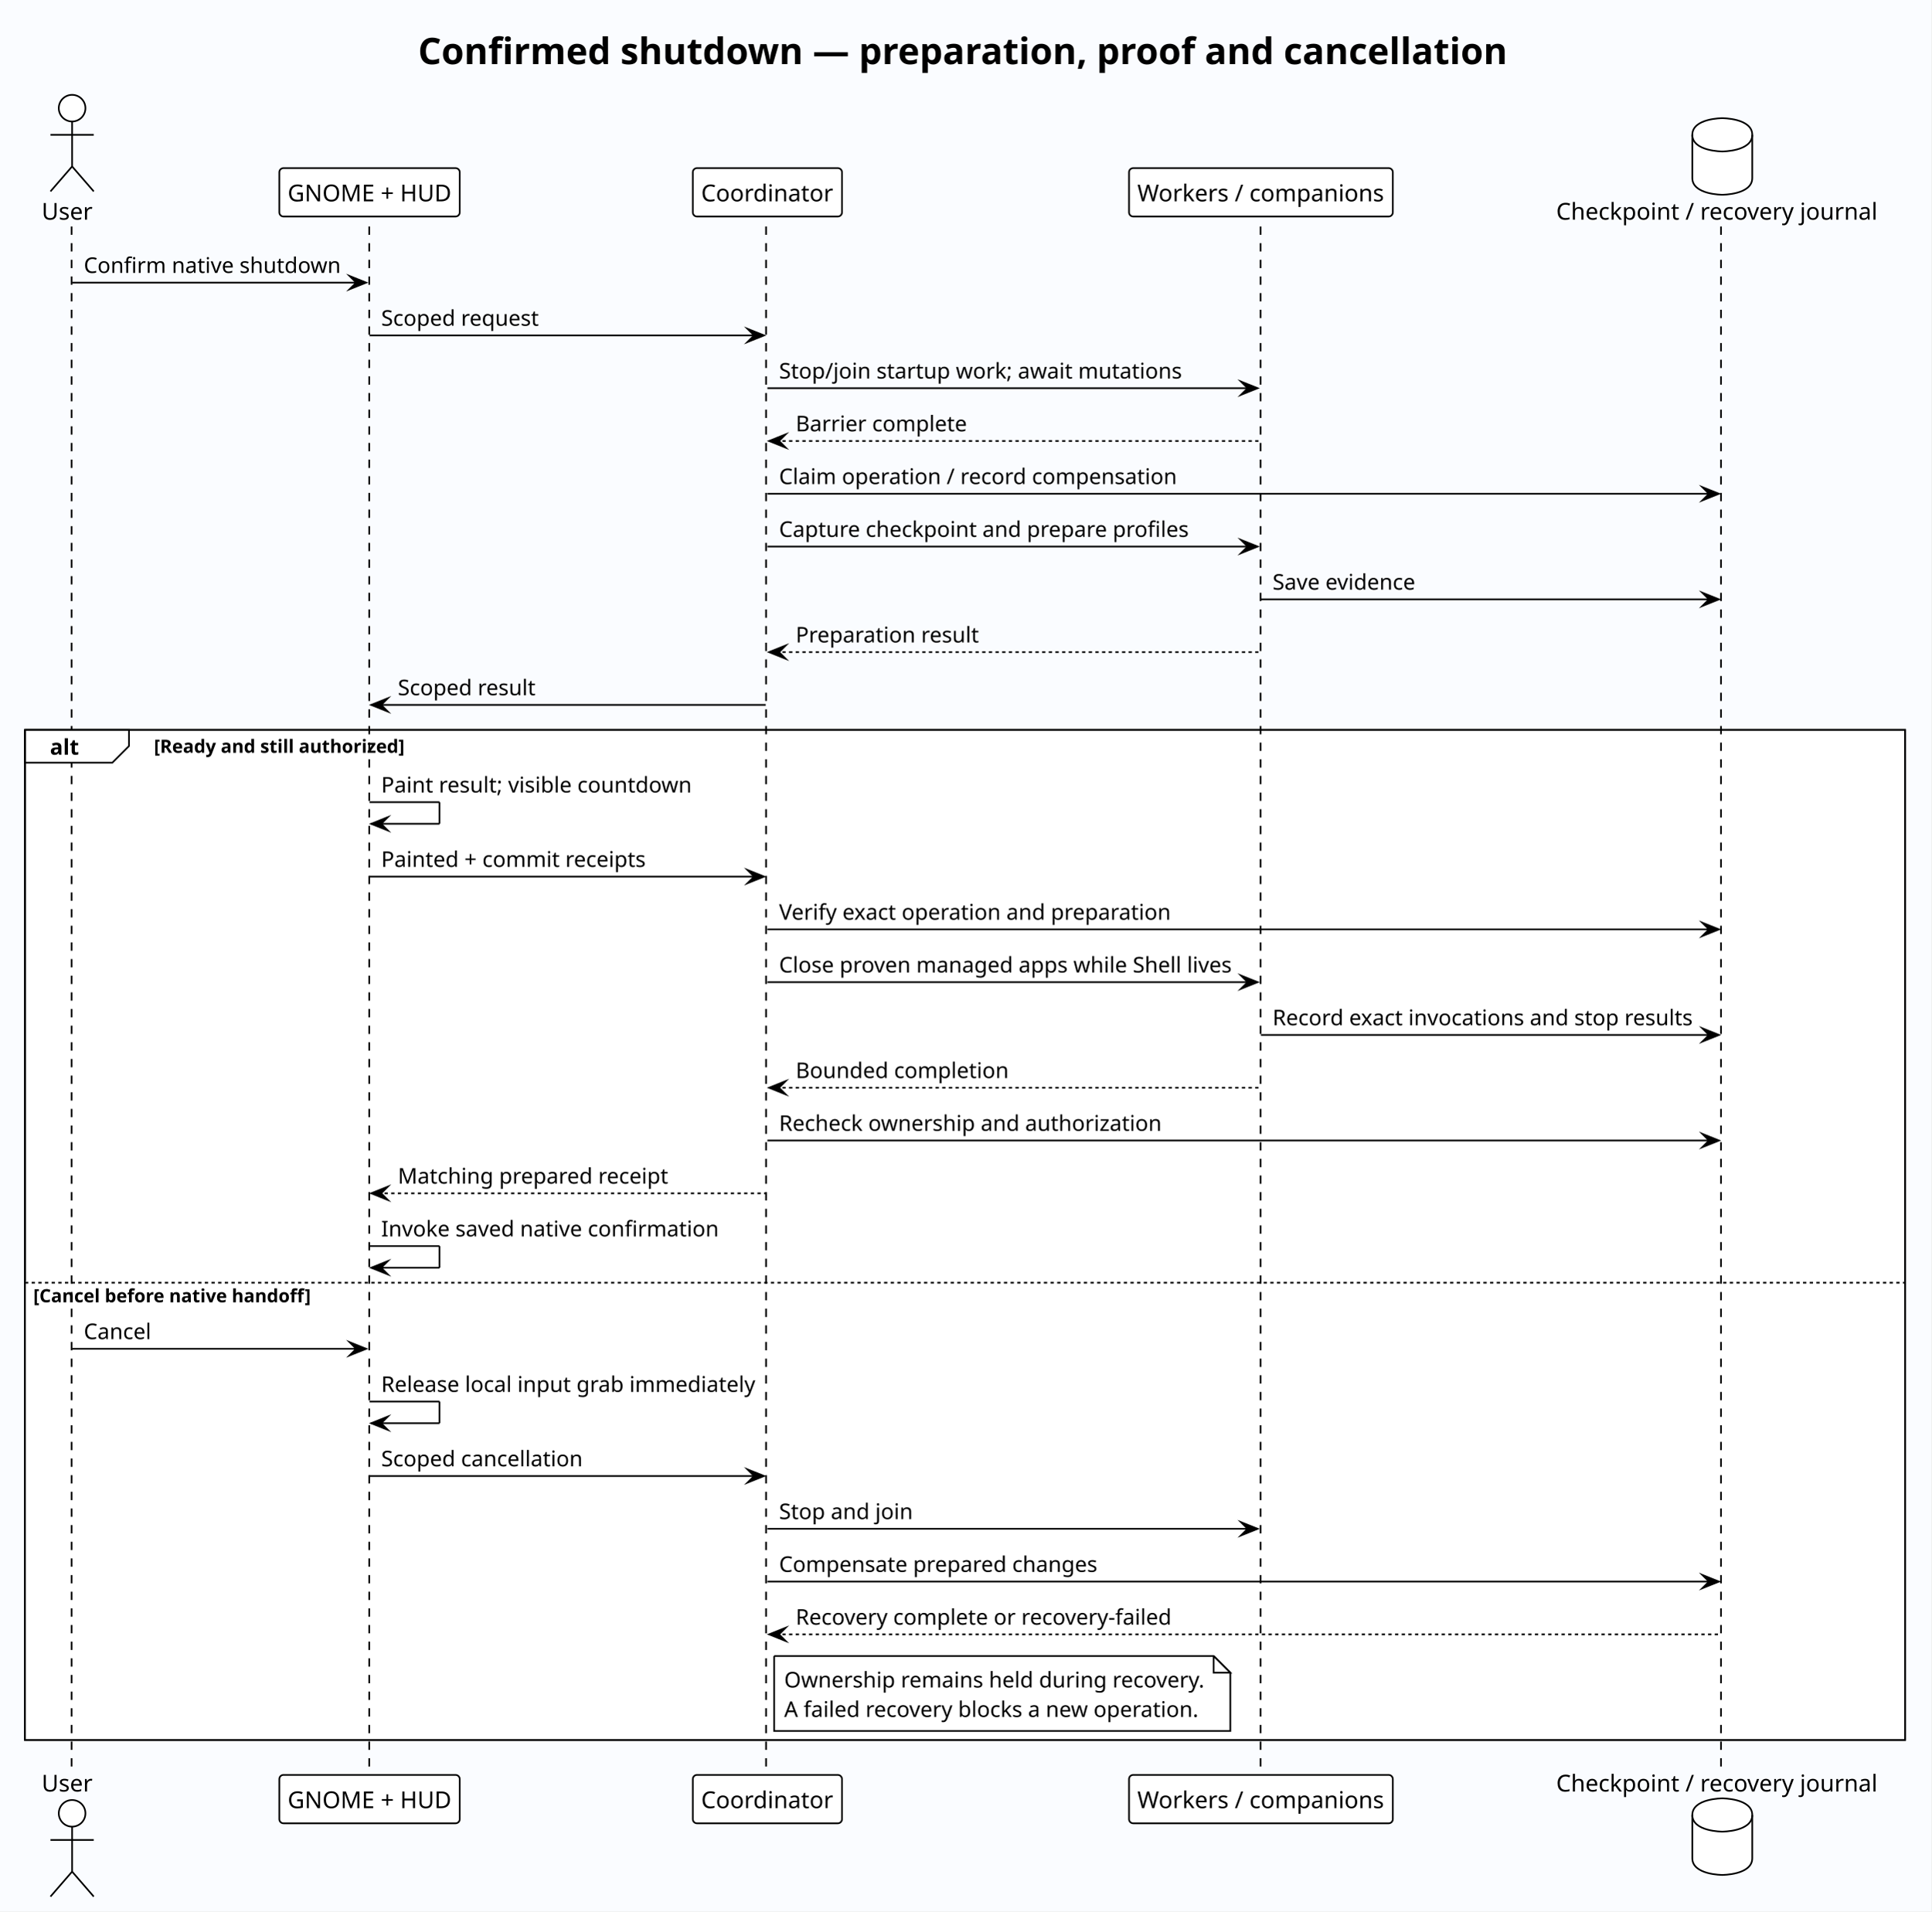
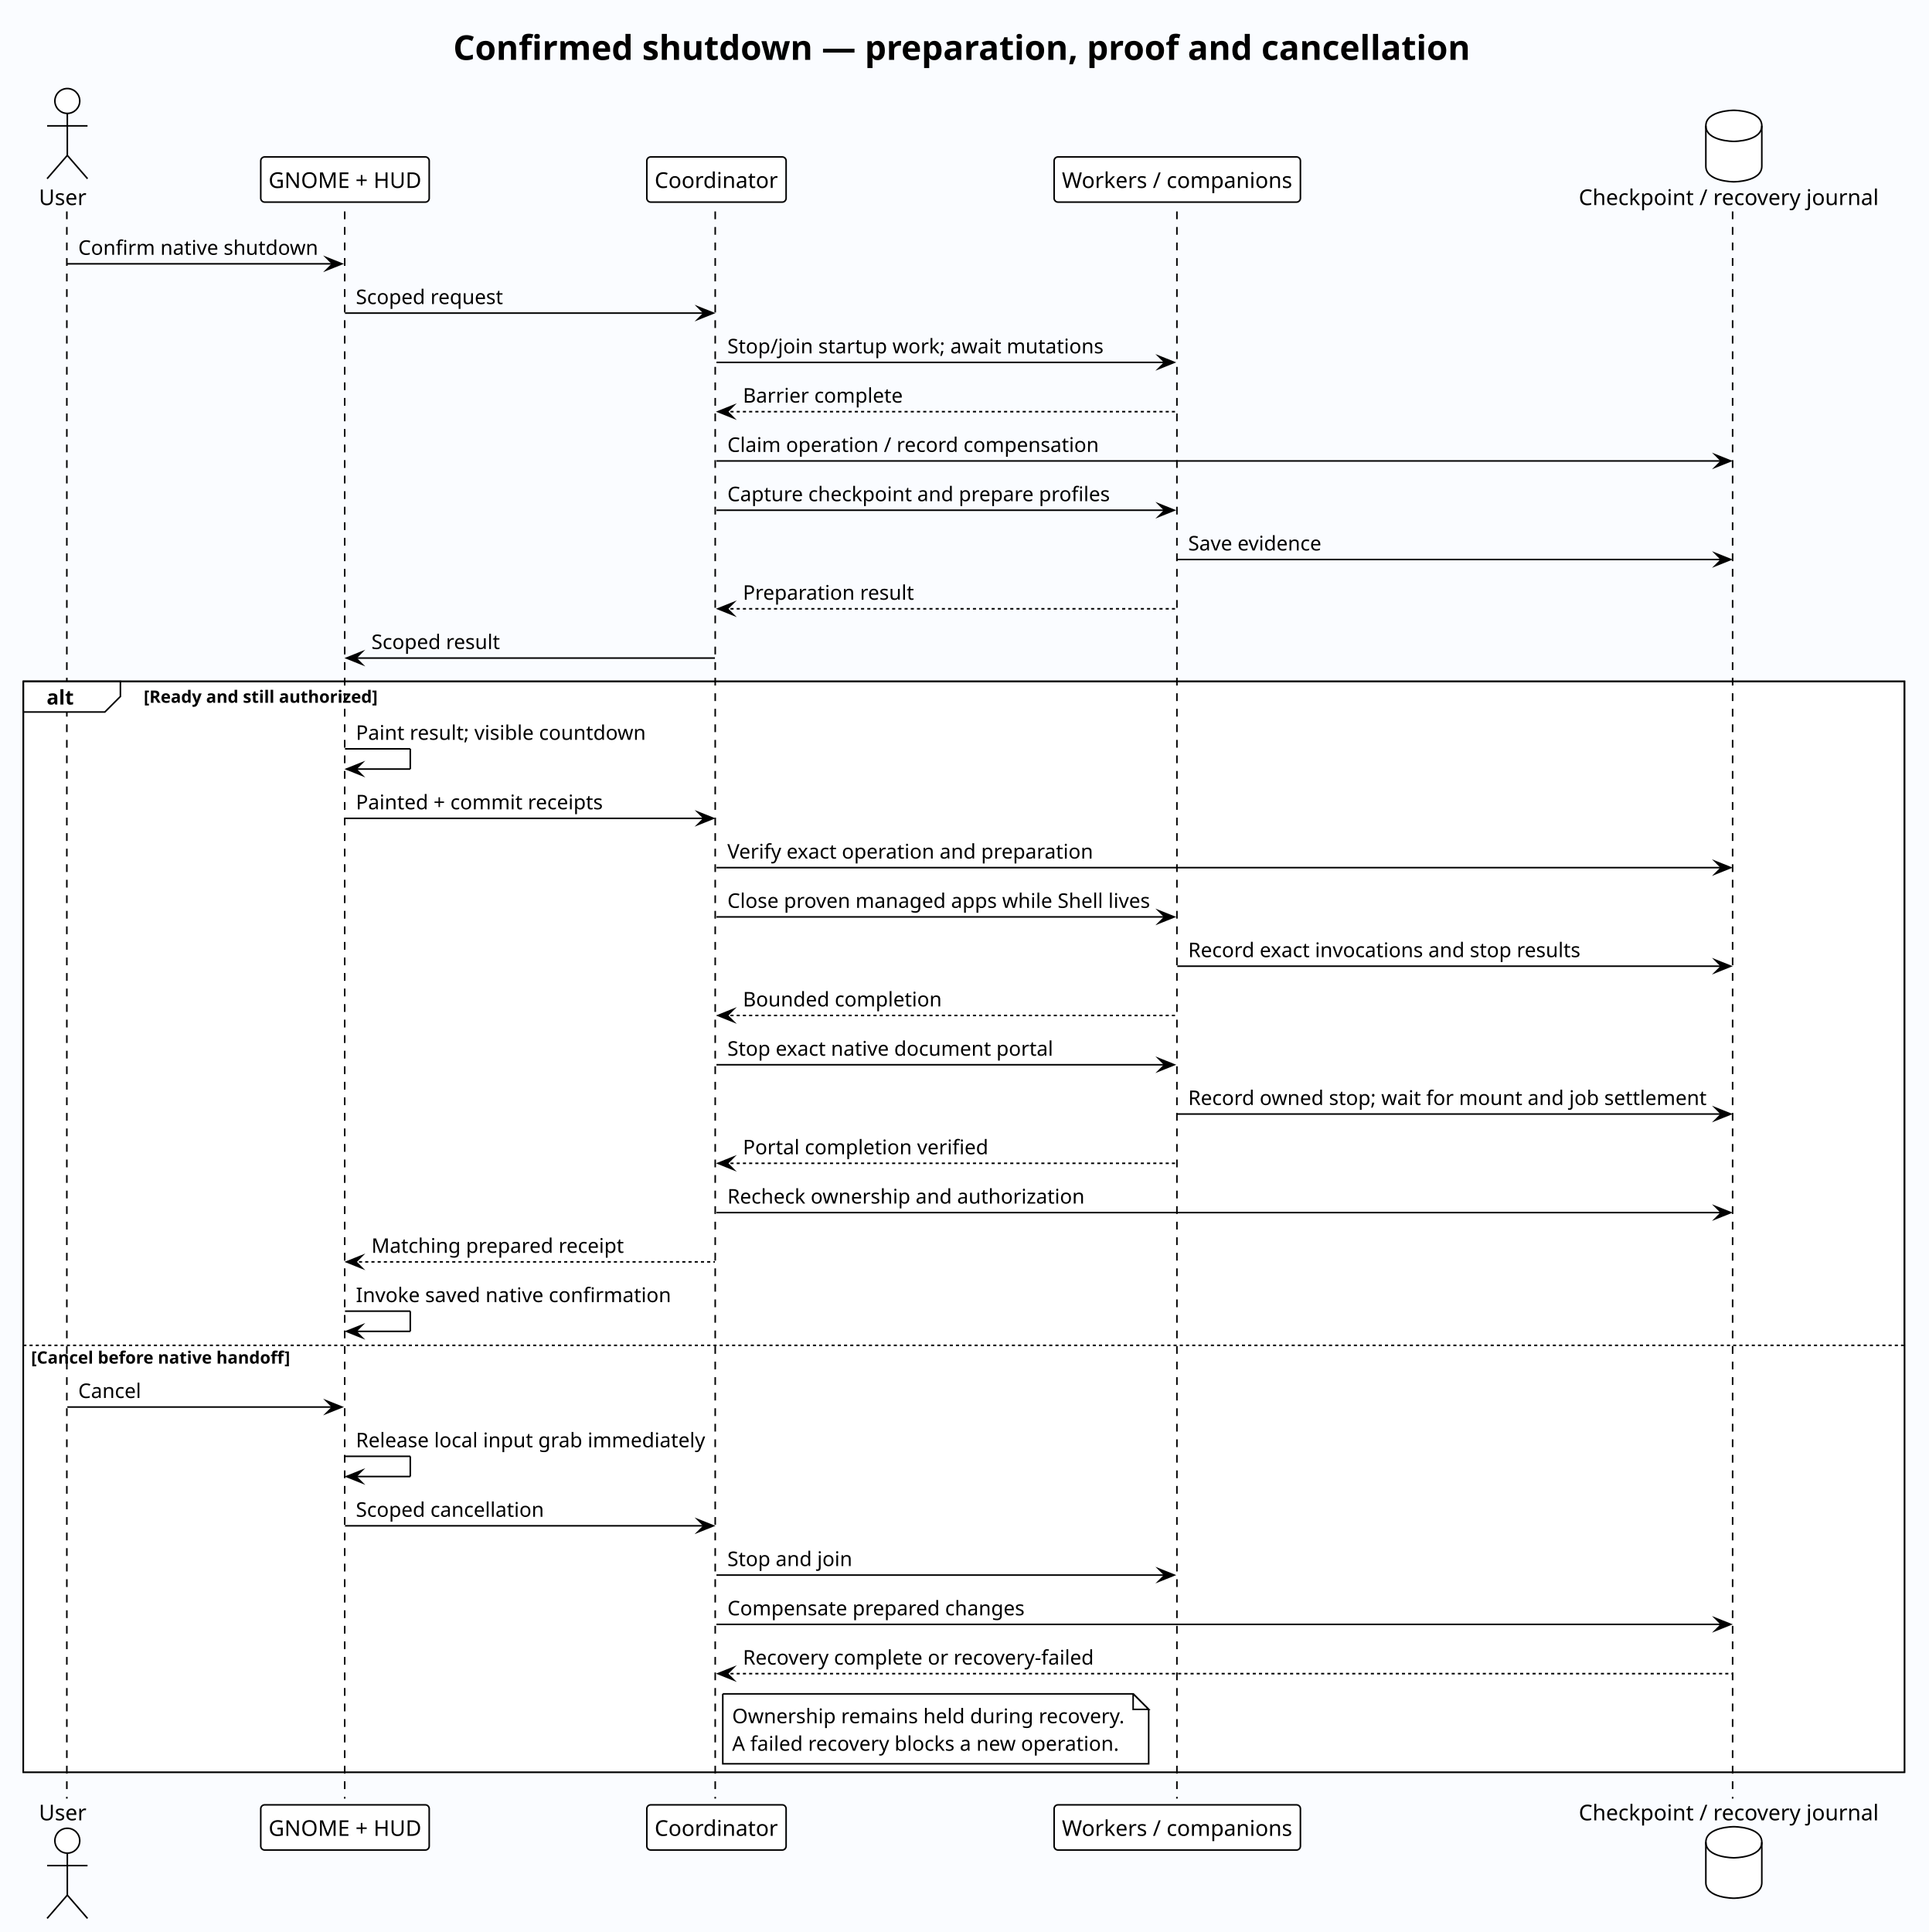
- <svg xmlns="http://www.w3.org/2000/svg" contentStyleType="text/css" data-diagram-type="SEQUENCE" height="1148px" preserveAspectRatio="none" style="width:1160px;height:1148px;background:#FAFCFF;" version="1.1" viewBox="0 0 1160 1148" width="1160px" zoomAndPan="magnify">
+ <svg xmlns="http://www.w3.org/2000/svg" contentStyleType="text/css" data-diagram-type="SEQUENCE" height="1243px" preserveAspectRatio="none" style="width:1241px;height:1243px;background:#FAFCFF;" version="1.1" viewBox="0 0 1241 1243" width="1241px" zoomAndPan="magnify">
  <defs />
  <g>
-     <rect fill="#FAFCFF" height="1148" style="stroke:none;stroke-width:1;" width="1160" x="0" y="0" />
+     <rect fill="#FAFCFF" height="1243" style="stroke:none;stroke-width:1;" width="1241" x="0" y="0" />
    <g class="title" data-source-line="5">
-       <text fill="#000000" font-family="sans-serif" font-size="22" font-weight="700" lengthAdjust="spacing" textLength="656.108" x="251.09" y="38.518">Confirmed shutdown — preparation, proof and cancellation</text>
-     </g>
-     <rect fill="#FFFFFF" height="606.69" style="stroke:#000000;stroke-width:1;" width="1129.287" x="15" y="438.386" />
-     <rect fill="#FFFFFF" height="275.63" style="stroke:none;stroke-width:1;" width="1129.287" x="15" y="769.446" />
+       <text fill="#000000" font-family="sans-serif" font-size="22" font-weight="700" lengthAdjust="spacing" textLength="656.108" x="291.559" y="38.518">Confirmed shutdown — preparation, proof and cancellation</text>
+     </g>
+     <rect fill="#FFFFFF" height="701.808" style="stroke:#000000;stroke-width:1;" width="1210.225" x="15" y="438.386" />
+     <rect fill="#FFFFFF" height="275.63" style="stroke:none;stroke-width:1;" width="1210.225" x="15" y="864.564" />
    <g class="participant-lifeline" data-entity-uid="part1" data-qualified-name="User" data-source-line="6" id="part1-lifeline">
      <g>
-         <rect fill="#000000" fill-opacity="0" height="926.044" width="8" x="39.309" y="136.032" />
-         <line style="stroke:#000000;stroke-width:1;stroke-dasharray:5,5;" x1="43" x2="43" y1="136.032" y2="1062.076" />
+         <rect fill="#000000" fill-opacity="0" height="1021.162" width="8" x="39.309" y="136.032" />
+         <line style="stroke:#000000;stroke-width:1;stroke-dasharray:5,5;" x1="43" x2="43" y1="136.032" y2="1157.194" />
      </g>
    </g>
    <g class="participant-lifeline" data-entity-uid="part2" data-qualified-name="HUD" data-source-line="7" id="part2-lifeline">
      <g>
-         <rect fill="#000000" fill-opacity="0" height="926.044" width="8" x="217.944" y="136.032" />
-         <line style="stroke:#000000;stroke-width:1;stroke-dasharray:5,5;" x1="221.762" x2="221.762" y1="136.032" y2="1062.076" />
+         <rect fill="#000000" fill-opacity="0" height="1021.162" width="8" x="217.944" y="136.032" />
+         <line style="stroke:#000000;stroke-width:1;stroke-dasharray:5,5;" x1="221.762" x2="221.762" y1="136.032" y2="1157.194" />
      </g>
    </g>
    <g class="participant-lifeline" data-entity-uid="part3" data-qualified-name="Coordinator" data-source-line="8" id="part3-lifeline">
      <g>
-         <rect fill="#000000" fill-opacity="0" height="926.044" width="8" x="456.935" y="136.032" />
-         <line style="stroke:#000000;stroke-width:1;stroke-dasharray:5,5;" x1="460.133" x2="460.133" y1="136.032" y2="1062.076" />
+         <rect fill="#000000" fill-opacity="0" height="1021.162" width="8" x="456.935" y="136.032" />
+         <line style="stroke:#000000;stroke-width:1;stroke-dasharray:5,5;" x1="460.133" x2="460.133" y1="136.032" y2="1157.194" />
      </g>
    </g>
    <g class="participant-lifeline" data-entity-uid="part4" data-qualified-name="Workers" data-source-line="9" id="part4-lifeline">
      <g>
-         <rect fill="#000000" fill-opacity="0" height="926.044" width="8" x="753.389" y="136.032" />
-         <line style="stroke:#000000;stroke-width:1;stroke-dasharray:5,5;" x1="757.162" x2="757.162" y1="136.032" y2="1062.076" />
+         <rect fill="#000000" fill-opacity="0" height="1021.162" width="8" x="753.389" y="136.032" />
+         <line style="stroke:#000000;stroke-width:1;stroke-dasharray:5,5;" x1="757.162" x2="757.162" y1="136.032" y2="1157.194" />
      </g>
    </g>
    <g class="participant-lifeline" data-entity-uid="part5" data-qualified-name="Journal" data-source-line="10" id="part5-lifeline">
      <g>
-         <rect fill="#000000" fill-opacity="0" height="926.044" width="8" x="1030.513" y="136.032" />
-         <line style="stroke:#000000;stroke-width:1;stroke-dasharray:5,5;" x1="1033.738" x2="1033.738" y1="136.032" y2="1062.076" />
+         <rect fill="#000000" fill-opacity="0" height="1021.162" width="8" x="1111.451" y="136.032" />
+         <line style="stroke:#000000;stroke-width:1;stroke-dasharray:5,5;" x1="1114.676" x2="1114.676" y1="136.032" y2="1157.194" />
      </g>
    </g>
    <g class="participant participant-head" data-entity-uid="part1" data-qualified-name="User" data-source-line="6" id="part1-head">
      <text fill="#000000" font-family="sans-serif" font-size="14" lengthAdjust="spacing" textLength="30.618" x="25" y="131.93">User</text>
      <ellipse cx="43.309" cy="64.964" fill="#FFFFFF" rx="8" ry="8" style="stroke:#000000;stroke-width:1;" />
      <path d="M43.309,72.964 L43.309,99.964 M30.309,80.964 L56.309,80.964 M43.309,99.964 L30.309,114.964 M43.309,99.964 L56.309,114.964" fill="none" style="stroke:#000000;stroke-width:1;" />
    </g>
    <g class="participant participant-tail" data-entity-uid="part1" data-qualified-name="User" data-source-line="6" id="part1-tail">
-       <text fill="#000000" font-family="sans-serif" font-size="14" lengthAdjust="spacing" textLength="30.618" x="25" y="1076.042">User</text>
-       <ellipse cx="43.309" cy="1089.144" fill="#FFFFFF" rx="8" ry="8" style="stroke:#000000;stroke-width:1;" />
-       <path d="M43.309,1097.144 L43.309,1124.144 M30.309,1105.144 L56.309,1105.144 M43.309,1124.144 L30.309,1139.144 M43.309,1124.144 L56.309,1139.144" fill="none" style="stroke:#000000;stroke-width:1;" />
+       <text fill="#000000" font-family="sans-serif" font-size="14" lengthAdjust="spacing" textLength="30.618" x="25" y="1171.16">User</text>
+       <ellipse cx="43.309" cy="1184.262" fill="#FFFFFF" rx="8" ry="8" style="stroke:#000000;stroke-width:1;" />
+       <path d="M43.309,1192.262 L43.309,1219.262 M30.309,1200.262 L56.309,1200.262 M43.309,1219.262 L30.309,1234.262 M43.309,1219.262 L56.309,1234.262" fill="none" style="stroke:#000000;stroke-width:1;" />
    </g>
    <g class="participant participant-head" data-entity-uid="part2" data-qualified-name="HUD" data-source-line="7" id="part2-head">
      <rect fill="#FFFFFF" height="29.068" rx="2.5" ry="2.5" style="stroke:#000000;stroke-width:1;" width="108.364" x="167.762" y="100.964" />
      <text fill="#000000" font-family="sans-serif" font-size="14" lengthAdjust="spacing" textLength="98.364" x="172.762" y="120.93">GNOME + HUD</text>
    </g>
    <g class="participant participant-tail" data-entity-uid="part2" data-qualified-name="HUD" data-source-line="7" id="part2-tail">
-       <rect fill="#FFFFFF" height="29.068" rx="2.5" ry="2.5" style="stroke:#000000;stroke-width:1;" width="108.364" x="167.762" y="1066.076" />
-       <text fill="#000000" font-family="sans-serif" font-size="14" lengthAdjust="spacing" textLength="98.364" x="172.762" y="1086.042">GNOME + HUD</text>
+       <rect fill="#FFFFFF" height="29.068" rx="2.5" ry="2.5" style="stroke:#000000;stroke-width:1;" width="108.364" x="167.762" y="1161.194" />
+       <text fill="#000000" font-family="sans-serif" font-size="14" lengthAdjust="spacing" textLength="98.364" x="172.762" y="1181.16">GNOME + HUD</text>
    </g>
    <g class="participant participant-head" data-entity-uid="part3" data-qualified-name="Coordinator" data-source-line="8" id="part3-head">
      <rect fill="#FFFFFF" height="29.068" rx="2.5" ry="2.5" style="stroke:#000000;stroke-width:1;" width="89.604" x="416.133" y="100.964" />
      <text fill="#000000" font-family="sans-serif" font-size="14" lengthAdjust="spacing" textLength="79.604" x="421.133" y="120.93">Coordinator</text>
    </g>
    <g class="participant participant-tail" data-entity-uid="part3" data-qualified-name="Coordinator" data-source-line="8" id="part3-tail">
-       <rect fill="#FFFFFF" height="29.068" rx="2.5" ry="2.5" style="stroke:#000000;stroke-width:1;" width="89.604" x="416.133" y="1066.076" />
-       <text fill="#000000" font-family="sans-serif" font-size="14" lengthAdjust="spacing" textLength="79.604" x="421.133" y="1086.042">Coordinator</text>
+       <rect fill="#FFFFFF" height="29.068" rx="2.5" ry="2.5" style="stroke:#000000;stroke-width:1;" width="89.604" x="416.133" y="1161.194" />
+       <text fill="#000000" font-family="sans-serif" font-size="14" lengthAdjust="spacing" textLength="79.604" x="421.133" y="1181.16">Coordinator</text>
    </g>
    <g class="participant participant-head" data-entity-uid="part4" data-qualified-name="Workers" data-source-line="9" id="part4-head">
      <rect fill="#FFFFFF" height="29.068" rx="2.5" ry="2.5" style="stroke:#000000;stroke-width:1;" width="158.455" x="678.162" y="100.964" />
      <text fill="#000000" font-family="sans-serif" font-size="14" lengthAdjust="spacing" textLength="148.455" x="683.162" y="120.93">Workers / companions</text>
    </g>
    <g class="participant participant-tail" data-entity-uid="part4" data-qualified-name="Workers" data-source-line="9" id="part4-tail">
-       <rect fill="#FFFFFF" height="29.068" rx="2.5" ry="2.5" style="stroke:#000000;stroke-width:1;" width="158.455" x="678.162" y="1066.076" />
-       <text fill="#000000" font-family="sans-serif" font-size="14" lengthAdjust="spacing" textLength="148.455" x="683.162" y="1086.042">Workers / companions</text>
+       <rect fill="#FFFFFF" height="29.068" rx="2.5" ry="2.5" style="stroke:#000000;stroke-width:1;" width="158.455" x="678.162" y="1161.194" />
+       <text fill="#000000" font-family="sans-serif" font-size="14" lengthAdjust="spacing" textLength="148.455" x="683.162" y="1181.16">Workers / companions</text>
    </g>
    <g class="participant participant-head" data-entity-uid="part5" data-qualified-name="Journal" data-source-line="10" id="part5-head">
-       <text fill="#000000" font-family="sans-serif" font-size="14" lengthAdjust="spacing" textLength="193.549" x="934.738" y="131.93">Checkpoint / recovery journal</text>
-       <path d="M1016.513,80.964 C1016.513,70.964 1034.513,70.964 1034.513,70.964 C1034.513,70.964 1052.513,70.964 1052.513,80.964 L1052.513,106.964 C1052.513,116.964 1034.513,116.964 1034.513,116.964 C1034.513,116.964 1016.513,116.964 1016.513,106.964 L1016.513,80.964" fill="#FFFFFF" style="stroke:#000000;stroke-width:1;" />
-       <path d="M1016.513,80.964 C1016.513,90.964 1034.513,90.964 1034.513,90.964 C1034.513,90.964 1052.513,90.964 1052.513,80.964" fill="none" style="stroke:#000000;stroke-width:1;" />
+       <text fill="#000000" font-family="sans-serif" font-size="14" lengthAdjust="spacing" textLength="193.549" x="1015.676" y="131.93">Checkpoint / recovery journal</text>
+       <path d="M1097.451,80.964 C1097.451,70.964 1115.451,70.964 1115.451,70.964 C1115.451,70.964 1133.451,70.964 1133.451,80.964 L1133.451,106.964 C1133.451,116.964 1115.451,116.964 1115.451,116.964 C1115.451,116.964 1097.451,116.964 1097.451,106.964 L1097.451,80.964" fill="#FFFFFF" style="stroke:#000000;stroke-width:1;" />
+       <path d="M1097.451,80.964 C1097.451,90.964 1115.451,90.964 1115.451,90.964 C1115.451,90.964 1133.451,90.964 1133.451,80.964" fill="none" style="stroke:#000000;stroke-width:1;" />
    </g>
    <g class="participant participant-tail" data-entity-uid="part5" data-qualified-name="Journal" data-source-line="10" id="part5-tail">
-       <text fill="#000000" font-family="sans-serif" font-size="14" lengthAdjust="spacing" textLength="193.549" x="934.738" y="1076.042">Checkpoint / recovery journal</text>
-       <path d="M1016.513,1090.144 C1016.513,1080.144 1034.513,1080.144 1034.513,1080.144 C1034.513,1080.144 1052.513,1080.144 1052.513,1090.144 L1052.513,1116.144 C1052.513,1126.144 1034.513,1126.144 1034.513,1126.144 C1034.513,1126.144 1016.513,1126.144 1016.513,1116.144 L1016.513,1090.144" fill="#FFFFFF" style="stroke:#000000;stroke-width:1;" />
-       <path d="M1016.513,1090.144 C1016.513,1100.144 1034.513,1100.144 1034.513,1100.144 C1034.513,1100.144 1052.513,1100.144 1052.513,1090.144" fill="none" style="stroke:#000000;stroke-width:1;" />
+       <text fill="#000000" font-family="sans-serif" font-size="14" lengthAdjust="spacing" textLength="193.549" x="1015.676" y="1171.16">Checkpoint / recovery journal</text>
+       <path d="M1097.451,1185.262 C1097.451,1175.262 1115.451,1175.262 1115.451,1175.262 C1115.451,1175.262 1133.451,1175.262 1133.451,1185.262 L1133.451,1211.262 C1133.451,1221.262 1115.451,1221.262 1115.451,1221.262 C1115.451,1221.262 1097.451,1221.262 1097.451,1211.262 L1097.451,1185.262" fill="#FFFFFF" style="stroke:#000000;stroke-width:1;" />
+       <path d="M1097.451,1185.262 C1097.451,1195.262 1115.451,1195.262 1115.451,1195.262 C1115.451,1195.262 1133.451,1195.262 1133.451,1185.262" fill="none" style="stroke:#000000;stroke-width:1;" />
    </g>
    <g class="message" data-entity-1="part1" data-entity-2="part2" data-source-line="11" id="msg1">
      <polygon fill="#000000" points="209.944,165.738,219.944,169.738,209.944,173.738,213.944,169.738" style="stroke:#000000;stroke-width:1;stroke-linejoin:miter;stroke-miterlimit:10;" />
      <line style="stroke:#000000;stroke-width:1;" x1="43.309" x2="215.944" y1="169.738" y2="169.738" />
      <text fill="#000000" font-family="sans-serif" font-size="13" lengthAdjust="spacing" textLength="154.635" x="50.309" y="163.929">Confirm native shutdown</text>
    </g>
    <g class="message" data-entity-1="part2" data-entity-2="part3" data-source-line="12" id="msg2">
      <polygon fill="#000000" points="448.935,197.444,458.935,201.444,448.935,205.444,452.935,201.444" style="stroke:#000000;stroke-width:1;stroke-linejoin:miter;stroke-miterlimit:10;" />
      <line style="stroke:#000000;stroke-width:1;" x1="221.944" x2="454.935" y1="201.444" y2="201.444" />
      <text fill="#000000" font-family="sans-serif" font-size="13" lengthAdjust="spacing" textLength="94.926" x="228.944" y="195.635">Scoped request</text>
    </g>
    <g class="message" data-entity-1="part3" data-entity-2="part4" data-source-line="13" id="msg3">
      <polygon fill="#000000" points="745.389,229.15,755.389,233.15,745.389,237.15,749.389,233.15" style="stroke:#000000;stroke-width:1;stroke-linejoin:miter;stroke-miterlimit:10;" />
      <line style="stroke:#000000;stroke-width:1;" x1="460.935" x2="751.389" y1="233.15" y2="233.15" />
      <text fill="#000000" font-family="sans-serif" font-size="13" lengthAdjust="spacing" textLength="242.034" x="467.935" y="227.341">Stop/join startup work; await mutations</text>
    </g>
    <g class="message" data-entity-1="part4" data-entity-2="part3" data-source-line="14" id="msg4">
      <polygon fill="#000000" points="471.935,260.856,461.935,264.856,471.935,268.856,467.935,264.856" style="stroke:#000000;stroke-width:1;stroke-linejoin:miter;stroke-miterlimit:10;" />
      <line style="stroke:#000000;stroke-width:1;stroke-dasharray:2,2;" x1="465.935" x2="756.389" y1="264.856" y2="264.856" />
      <text fill="#000000" font-family="sans-serif" font-size="13" lengthAdjust="spacing" textLength="102.882" x="477.935" y="259.047">Barrier complete</text>
    </g>
    <g class="message" data-entity-1="part3" data-entity-2="part5" data-source-line="15" id="msg5">
-       <polygon fill="#000000" points="1022.513,292.562,1032.513,296.562,1022.513,300.562,1026.513,296.562" style="stroke:#000000;stroke-width:1;stroke-linejoin:miter;stroke-miterlimit:10;" />
-       <line style="stroke:#000000;stroke-width:1;" x1="460.935" x2="1028.513" y1="296.562" y2="296.562" />
+       <polygon fill="#000000" points="1103.451,292.562,1113.451,296.562,1103.451,300.562,1107.451,296.562" style="stroke:#000000;stroke-width:1;stroke-linejoin:miter;stroke-miterlimit:10;" />
+       <line style="stroke:#000000;stroke-width:1;" x1="460.935" x2="1109.451" y1="296.562" y2="296.562" />
      <text fill="#000000" font-family="sans-serif" font-size="13" lengthAdjust="spacing" textLength="239.785" x="467.935" y="290.753">Claim operation / record compensation</text>
    </g>
    <g class="message" data-entity-1="part3" data-entity-2="part4" data-source-line="16" id="msg6">
      <polygon fill="#000000" points="745.389,324.268,755.389,328.268,745.389,332.268,749.389,328.268" style="stroke:#000000;stroke-width:1;stroke-linejoin:miter;stroke-miterlimit:10;" />
      <line style="stroke:#000000;stroke-width:1;" x1="460.935" x2="751.389" y1="328.268" y2="328.268" />
      <text fill="#000000" font-family="sans-serif" font-size="13" lengthAdjust="spacing" textLength="247.156" x="467.935" y="322.459">Capture checkpoint and prepare profiles</text>
    </g>
    <g class="message" data-entity-1="part4" data-entity-2="part5" data-source-line="17" id="msg7">
-       <polygon fill="#000000" points="1022.513,355.974,1032.513,359.974,1022.513,363.974,1026.513,359.974" style="stroke:#000000;stroke-width:1;stroke-linejoin:miter;stroke-miterlimit:10;" />
-       <line style="stroke:#000000;stroke-width:1;" x1="757.389" x2="1028.513" y1="359.974" y2="359.974" />
+       <polygon fill="#000000" points="1103.451,355.974,1113.451,359.974,1103.451,363.974,1107.451,359.974" style="stroke:#000000;stroke-width:1;stroke-linejoin:miter;stroke-miterlimit:10;" />
+       <line style="stroke:#000000;stroke-width:1;" x1="757.389" x2="1109.451" y1="359.974" y2="359.974" />
      <text fill="#000000" font-family="sans-serif" font-size="13" lengthAdjust="spacing" textLength="85.969" x="764.389" y="354.165">Save evidence</text>
    </g>
    <g class="message" data-entity-1="part4" data-entity-2="part3" data-source-line="18" id="msg8">
      <polygon fill="#000000" points="471.935,387.68,461.935,391.68,471.935,395.68,467.935,391.68" style="stroke:#000000;stroke-width:1;stroke-linejoin:miter;stroke-miterlimit:10;" />
      <line style="stroke:#000000;stroke-width:1;stroke-dasharray:2,2;" x1="465.935" x2="756.389" y1="391.68" y2="391.68" />
      <text fill="#000000" font-family="sans-serif" font-size="13" lengthAdjust="spacing" textLength="110.851" x="477.935" y="385.871">Preparation result</text>
    </g>
    <g class="message" data-entity-1="part3" data-entity-2="part2" data-source-line="19" id="msg9">
      <polygon fill="#000000" points="232.944,419.386,222.944,423.386,232.944,427.386,228.944,423.386" style="stroke:#000000;stroke-width:1;stroke-linejoin:miter;stroke-miterlimit:10;" />
      <line style="stroke:#000000;stroke-width:1;" x1="226.944" x2="459.935" y1="423.386" y2="423.386" />
      <text fill="#000000" font-family="sans-serif" font-size="13" lengthAdjust="spacing" textLength="82.953" x="238.944" y="417.577">Scoped result</text>
    </g>
    <path d="M15,438.386 L77.459,438.386 L77.459,448.092 L67.459,458.092 L15,458.092 L15,438.386" fill="#FFFFFF" style="stroke:#000000;stroke-width:1;" />
-     <rect fill="none" height="606.69" style="stroke:#000000;stroke-width:1;" width="1129.287" x="15" y="438.386" />
+     <rect fill="none" height="701.808" style="stroke:#000000;stroke-width:1;" width="1210.225" x="15" y="438.386" />
    <text fill="#000000" font-family="sans-serif" font-size="13" font-weight="700" lengthAdjust="spacing" textLength="17.459" x="30" y="453.283">alt</text>
    <text fill="#000000" font-family="sans-serif" font-size="11" font-weight="700" lengthAdjust="spacing" textLength="150.49" x="92.459" y="452.145">[Ready and still authorized]</text>
    <g class="message" data-entity-1="part2" data-entity-2="part2" data-source-line="21" id="msg10">
      <line style="stroke:#000000;stroke-width:1;" x1="221.944" x2="263.944" y1="481.798" y2="481.798" />
      <line style="stroke:#000000;stroke-width:1;" x1="263.944" x2="263.944" y1="481.798" y2="494.798" />
      <line style="stroke:#000000;stroke-width:1;" x1="222.944" x2="263.944" y1="494.798" y2="494.798" />
      <polygon fill="#000000" points="232.944,490.798,222.944,494.798,232.944,498.798,228.944,494.798" style="stroke:#000000;stroke-width:1;stroke-linejoin:miter;stroke-miterlimit:10;" />
      <text fill="#000000" font-family="sans-serif" font-size="13" lengthAdjust="spacing" textLength="187.07" x="228.944" y="475.989">Paint result; visible countdown</text>
    </g>
    <g class="message" data-entity-1="part2" data-entity-2="part3" data-source-line="22" id="msg11">
      <polygon fill="#000000" points="448.935,522.504,458.935,526.504,448.935,530.504,452.935,526.504" style="stroke:#000000;stroke-width:1;stroke-linejoin:miter;stroke-miterlimit:10;" />
      <line style="stroke:#000000;stroke-width:1;" x1="221.944" x2="454.935" y1="526.504" y2="526.504" />
      <text fill="#000000" font-family="sans-serif" font-size="13" lengthAdjust="spacing" textLength="159.146" x="228.944" y="520.695">Painted + commit receipts</text>
    </g>
    <g class="message" data-entity-1="part3" data-entity-2="part5" data-source-line="23" id="msg12">
-       <polygon fill="#000000" points="1022.513,554.21,1032.513,558.21,1022.513,562.21,1026.513,558.21" style="stroke:#000000;stroke-width:1;stroke-linejoin:miter;stroke-miterlimit:10;" />
-       <line style="stroke:#000000;stroke-width:1;" x1="460.935" x2="1028.513" y1="558.21" y2="558.21" />
+       <polygon fill="#000000" points="1103.451,554.21,1113.451,558.21,1103.451,562.21,1107.451,558.21" style="stroke:#000000;stroke-width:1;stroke-linejoin:miter;stroke-miterlimit:10;" />
+       <line style="stroke:#000000;stroke-width:1;" x1="460.935" x2="1109.451" y1="558.21" y2="558.21" />
      <text fill="#000000" font-family="sans-serif" font-size="13" lengthAdjust="spacing" textLength="236.626" x="467.935" y="552.401">Verify exact operation and preparation</text>
    </g>
    <g class="message" data-entity-1="part3" data-entity-2="part4" data-source-line="24" id="msg13">
      <polygon fill="#000000" points="745.389,585.916,755.389,589.916,745.389,593.916,749.389,589.916" style="stroke:#000000;stroke-width:1;stroke-linejoin:miter;stroke-miterlimit:10;" />
      <line style="stroke:#000000;stroke-width:1;" x1="460.935" x2="751.389" y1="589.916" y2="589.916" />
      <text fill="#000000" font-family="sans-serif" font-size="13" lengthAdjust="spacing" textLength="272.454" x="467.935" y="584.107">Close proven managed apps while Shell lives</text>
    </g>
    <g class="message" data-entity-1="part4" data-entity-2="part5" data-source-line="25" id="msg14">
-       <polygon fill="#000000" points="1022.513,617.622,1032.513,621.622,1022.513,625.622,1026.513,621.622" style="stroke:#000000;stroke-width:1;stroke-linejoin:miter;stroke-miterlimit:10;" />
-       <line style="stroke:#000000;stroke-width:1;" x1="757.389" x2="1028.513" y1="621.622" y2="621.622" />
+       <polygon fill="#000000" points="1103.451,617.622,1113.451,621.622,1103.451,625.622,1107.451,621.622" style="stroke:#000000;stroke-width:1;stroke-linejoin:miter;stroke-miterlimit:10;" />
+       <line style="stroke:#000000;stroke-width:1;" x1="757.389" x2="1109.451" y1="621.622" y2="621.622" />
      <text fill="#000000" font-family="sans-serif" font-size="13" lengthAdjust="spacing" textLength="253.123" x="764.389" y="615.813">Record exact invocations and stop results</text>
    </g>
    <g class="message" data-entity-1="part4" data-entity-2="part3" data-source-line="26" id="msg15">
      <polygon fill="#000000" points="471.935,649.328,461.935,653.328,471.935,657.328,467.935,653.328" style="stroke:#000000;stroke-width:1;stroke-linejoin:miter;stroke-miterlimit:10;" />
      <line style="stroke:#000000;stroke-width:1;stroke-dasharray:2,2;" x1="465.935" x2="756.389" y1="653.328" y2="653.328" />
      <text fill="#000000" font-family="sans-serif" font-size="13" lengthAdjust="spacing" textLength="127.972" x="477.935" y="647.519">Bounded completion</text>
    </g>
-     <g class="message" data-entity-1="part3" data-entity-2="part5" data-source-line="27" id="msg16">
-       <polygon fill="#000000" points="1022.513,681.034,1032.513,685.034,1022.513,689.034,1026.513,685.034" style="stroke:#000000;stroke-width:1;stroke-linejoin:miter;stroke-miterlimit:10;" />
-       <line style="stroke:#000000;stroke-width:1;" x1="460.935" x2="1028.513" y1="685.034" y2="685.034" />
-       <text fill="#000000" font-family="sans-serif" font-size="13" lengthAdjust="spacing" textLength="230.087" x="467.935" y="679.225">Recheck ownership and authorization</text>
-     </g>
-     <g class="message" data-entity-1="part3" data-entity-2="part2" data-source-line="28" id="msg17">
-       <polygon fill="#000000" points="232.944,712.74,222.944,716.74,232.944,720.74,228.944,716.74" style="stroke:#000000;stroke-width:1;stroke-linejoin:miter;stroke-miterlimit:10;" />
-       <line style="stroke:#000000;stroke-width:1;stroke-dasharray:2,2;" x1="226.944" x2="459.935" y1="716.74" y2="716.74" />
-       <text fill="#000000" font-family="sans-serif" font-size="13" lengthAdjust="spacing" textLength="163.189" x="238.944" y="710.931">Matching prepared receipt</text>
-     </g>
-     <g class="message" data-entity-1="part2" data-entity-2="part2" data-source-line="29" id="msg18">
-       <line style="stroke:#000000;stroke-width:1;" x1="221.944" x2="263.944" y1="748.446" y2="748.446" />
-       <line style="stroke:#000000;stroke-width:1;" x1="263.944" x2="263.944" y1="748.446" y2="761.446" />
-       <line style="stroke:#000000;stroke-width:1;" x1="222.944" x2="263.944" y1="761.446" y2="761.446" />
-       <polygon fill="#000000" points="232.944,757.446,222.944,761.446,232.944,765.446,228.944,761.446" style="stroke:#000000;stroke-width:1;stroke-linejoin:miter;stroke-miterlimit:10;" />
-       <text fill="#000000" font-family="sans-serif" font-size="13" lengthAdjust="spacing" textLength="202.813" x="228.944" y="742.637">Invoke saved native confirmation</text>
-     </g>
-     <line style="stroke:#000000;stroke-width:1;stroke-dasharray:2,2;" x1="15" x2="1144.287" y1="770.446" y2="770.446" />
-     <text fill="#000000" font-family="sans-serif" font-size="11" font-weight="700" lengthAdjust="spacing" textLength="166.418" x="20" y="782.205">[Cancel before native handoff]</text>
-     <g class="message" data-entity-1="part1" data-entity-2="part2" data-source-line="31" id="msg19">
-       <polygon fill="#000000" points="209.944,806.134,219.944,810.134,209.944,814.134,213.944,810.134" style="stroke:#000000;stroke-width:1;stroke-linejoin:miter;stroke-miterlimit:10;" />
-       <line style="stroke:#000000;stroke-width:1;" x1="43.309" x2="215.944" y1="810.134" y2="810.134" />
-       <text fill="#000000" font-family="sans-serif" font-size="13" lengthAdjust="spacing" textLength="40.469" x="50.309" y="804.325">Cancel</text>
-     </g>
-     <g class="message" data-entity-1="part2" data-entity-2="part2" data-source-line="32" id="msg20">
-       <line style="stroke:#000000;stroke-width:1;" x1="221.944" x2="263.944" y1="841.84" y2="841.84" />
-       <line style="stroke:#000000;stroke-width:1;" x1="263.944" x2="263.944" y1="841.84" y2="854.84" />
-       <line style="stroke:#000000;stroke-width:1;" x1="222.944" x2="263.944" y1="854.84" y2="854.84" />
-       <polygon fill="#000000" points="232.944,850.84,222.944,854.84,232.944,858.84,228.944,854.84" style="stroke:#000000;stroke-width:1;stroke-linejoin:miter;stroke-miterlimit:10;" />
-       <text fill="#000000" font-family="sans-serif" font-size="13" lengthAdjust="spacing" textLength="224.991" x="228.944" y="836.031">Release local input grab immediately</text>
-     </g>
-     <g class="message" data-entity-1="part2" data-entity-2="part3" data-source-line="33" id="msg21">
-       <polygon fill="#000000" points="448.935,882.546,458.935,886.546,448.935,890.546,452.935,886.546" style="stroke:#000000;stroke-width:1;stroke-linejoin:miter;stroke-miterlimit:10;" />
-       <line style="stroke:#000000;stroke-width:1;" x1="221.944" x2="454.935" y1="886.546" y2="886.546" />
-       <text fill="#000000" font-family="sans-serif" font-size="13" lengthAdjust="spacing" textLength="121.03" x="228.944" y="880.737">Scoped cancellation</text>
-     </g>
-     <g class="message" data-entity-1="part3" data-entity-2="part4" data-source-line="34" id="msg22">
-       <polygon fill="#000000" points="745.389,914.252,755.389,918.252,745.389,922.252,749.389,918.252" style="stroke:#000000;stroke-width:1;stroke-linejoin:miter;stroke-miterlimit:10;" />
-       <line style="stroke:#000000;stroke-width:1;" x1="460.935" x2="751.389" y1="918.252" y2="918.252" />
-       <text fill="#000000" font-family="sans-serif" font-size="13" lengthAdjust="spacing" textLength="80.379" x="467.935" y="912.443">Stop and join</text>
-     </g>
-     <g class="message" data-entity-1="part3" data-entity-2="part5" data-source-line="35" id="msg23">
-       <polygon fill="#000000" points="1022.513,945.958,1032.513,949.958,1022.513,953.958,1026.513,949.958" style="stroke:#000000;stroke-width:1;stroke-linejoin:miter;stroke-miterlimit:10;" />
-       <line style="stroke:#000000;stroke-width:1;" x1="460.935" x2="1028.513" y1="949.958" y2="949.958" />
-       <text fill="#000000" font-family="sans-serif" font-size="13" lengthAdjust="spacing" textLength="191.737" x="467.935" y="944.149">Compensate prepared changes</text>
-     </g>
-     <g class="message" data-entity-1="part5" data-entity-2="part3" data-source-line="36" id="msg24">
-       <polygon fill="#000000" points="471.935,977.664,461.935,981.664,471.935,985.664,467.935,981.664" style="stroke:#000000;stroke-width:1;stroke-linejoin:miter;stroke-miterlimit:10;" />
-       <line style="stroke:#000000;stroke-width:1;stroke-dasharray:2,2;" x1="465.935" x2="1033.513" y1="981.664" y2="981.664" />
-       <text fill="#000000" font-family="sans-serif" font-size="13" lengthAdjust="spacing" textLength="226.525" x="477.935" y="975.855">Recovery complete or recovery-failed</text>
-     </g>
-     <path d="M465,994.664 L465,1039.664 L739,1039.664 L739,1004.664 L729,994.664 L465,994.664" fill="#FFFFFF" style="stroke:#000000;stroke-width:1;" />
-     <path d="M729,994.664 L729,1004.664 L739,1004.664 L729,994.664" fill="#FFFFFF" style="stroke:#000000;stroke-width:1;" />
-     <text fill="#000000" font-family="sans-serif" font-size="13" lengthAdjust="spacing" textLength="253.721" x="471" y="1013.561">Ownership remains held during recovery.</text>
-     <text fill="#000000" font-family="sans-serif" font-size="13" lengthAdjust="spacing" textLength="249.912" x="471" y="1031.267">A failed recovery blocks a new operation.</text>
+     <g class="message" data-entity-1="part3" data-entity-2="part4" data-source-line="27" id="msg16">
+       <polygon fill="#000000" points="745.389,681.034,755.389,685.034,745.389,689.034,749.389,685.034" style="stroke:#000000;stroke-width:1;stroke-linejoin:miter;stroke-miterlimit:10;" />
+       <line style="stroke:#000000;stroke-width:1;" x1="460.935" x2="751.389" y1="685.034" y2="685.034" />
+       <text fill="#000000" font-family="sans-serif" font-size="13" lengthAdjust="spacing" textLength="209.872" x="467.935" y="679.225">Stop exact native document portal</text>
+     </g>
+     <g class="message" data-entity-1="part4" data-entity-2="part5" data-source-line="28" id="msg17">
+       <polygon fill="#000000" points="1103.451,712.74,1113.451,716.74,1103.451,720.74,1107.451,716.74" style="stroke:#000000;stroke-width:1;stroke-linejoin:miter;stroke-miterlimit:10;" />
+       <line style="stroke:#000000;stroke-width:1;" x1="757.389" x2="1109.451" y1="716.74" y2="716.74" />
+       <text fill="#000000" font-family="sans-serif" font-size="13" lengthAdjust="spacing" textLength="334.061" x="764.389" y="710.931">Record owned stop; wait for mount and job settlement</text>
+     </g>
+     <g class="message" data-entity-1="part4" data-entity-2="part3" data-source-line="29" id="msg18">
+       <polygon fill="#000000" points="471.935,744.446,461.935,748.446,471.935,752.446,467.935,748.446" style="stroke:#000000;stroke-width:1;stroke-linejoin:miter;stroke-miterlimit:10;" />
+       <line style="stroke:#000000;stroke-width:1;stroke-dasharray:2,2;" x1="465.935" x2="756.389" y1="748.446" y2="748.446" />
+       <text fill="#000000" font-family="sans-serif" font-size="13" lengthAdjust="spacing" textLength="157.898" x="477.935" y="742.637">Portal completion verified</text>
+     </g>
+     <g class="message" data-entity-1="part3" data-entity-2="part5" data-source-line="30" id="msg19">
+       <polygon fill="#000000" points="1103.451,776.152,1113.451,780.152,1103.451,784.152,1107.451,780.152" style="stroke:#000000;stroke-width:1;stroke-linejoin:miter;stroke-miterlimit:10;" />
+       <line style="stroke:#000000;stroke-width:1;" x1="460.935" x2="1109.451" y1="780.152" y2="780.152" />
+       <text fill="#000000" font-family="sans-serif" font-size="13" lengthAdjust="spacing" textLength="230.087" x="467.935" y="774.343">Recheck ownership and authorization</text>
+     </g>
+     <g class="message" data-entity-1="part3" data-entity-2="part2" data-source-line="31" id="msg20">
+       <polygon fill="#000000" points="232.944,807.858,222.944,811.858,232.944,815.858,228.944,811.858" style="stroke:#000000;stroke-width:1;stroke-linejoin:miter;stroke-miterlimit:10;" />
+       <line style="stroke:#000000;stroke-width:1;stroke-dasharray:2,2;" x1="226.944" x2="459.935" y1="811.858" y2="811.858" />
+       <text fill="#000000" font-family="sans-serif" font-size="13" lengthAdjust="spacing" textLength="163.189" x="238.944" y="806.049">Matching prepared receipt</text>
+     </g>
+     <g class="message" data-entity-1="part2" data-entity-2="part2" data-source-line="32" id="msg21">
+       <line style="stroke:#000000;stroke-width:1;" x1="221.944" x2="263.944" y1="843.564" y2="843.564" />
+       <line style="stroke:#000000;stroke-width:1;" x1="263.944" x2="263.944" y1="843.564" y2="856.564" />
+       <line style="stroke:#000000;stroke-width:1;" x1="222.944" x2="263.944" y1="856.564" y2="856.564" />
+       <polygon fill="#000000" points="232.944,852.564,222.944,856.564,232.944,860.564,228.944,856.564" style="stroke:#000000;stroke-width:1;stroke-linejoin:miter;stroke-miterlimit:10;" />
+       <text fill="#000000" font-family="sans-serif" font-size="13" lengthAdjust="spacing" textLength="202.813" x="228.944" y="837.755">Invoke saved native confirmation</text>
+     </g>
+     <line style="stroke:#000000;stroke-width:1;stroke-dasharray:2,2;" x1="15" x2="1225.225" y1="865.564" y2="865.564" />
+     <text fill="#000000" font-family="sans-serif" font-size="11" font-weight="700" lengthAdjust="spacing" textLength="166.418" x="20" y="877.323">[Cancel before native handoff]</text>
+     <g class="message" data-entity-1="part1" data-entity-2="part2" data-source-line="34" id="msg22">
+       <polygon fill="#000000" points="209.944,901.252,219.944,905.252,209.944,909.252,213.944,905.252" style="stroke:#000000;stroke-width:1;stroke-linejoin:miter;stroke-miterlimit:10;" />
+       <line style="stroke:#000000;stroke-width:1;" x1="43.309" x2="215.944" y1="905.252" y2="905.252" />
+       <text fill="#000000" font-family="sans-serif" font-size="13" lengthAdjust="spacing" textLength="40.469" x="50.309" y="899.443">Cancel</text>
+     </g>
+     <g class="message" data-entity-1="part2" data-entity-2="part2" data-source-line="35" id="msg23">
+       <line style="stroke:#000000;stroke-width:1;" x1="221.944" x2="263.944" y1="936.958" y2="936.958" />
+       <line style="stroke:#000000;stroke-width:1;" x1="263.944" x2="263.944" y1="936.958" y2="949.958" />
+       <line style="stroke:#000000;stroke-width:1;" x1="222.944" x2="263.944" y1="949.958" y2="949.958" />
+       <polygon fill="#000000" points="232.944,945.958,222.944,949.958,232.944,953.958,228.944,949.958" style="stroke:#000000;stroke-width:1;stroke-linejoin:miter;stroke-miterlimit:10;" />
+       <text fill="#000000" font-family="sans-serif" font-size="13" lengthAdjust="spacing" textLength="224.991" x="228.944" y="931.149">Release local input grab immediately</text>
+     </g>
+     <g class="message" data-entity-1="part2" data-entity-2="part3" data-source-line="36" id="msg24">
+       <polygon fill="#000000" points="448.935,977.664,458.935,981.664,448.935,985.664,452.935,981.664" style="stroke:#000000;stroke-width:1;stroke-linejoin:miter;stroke-miterlimit:10;" />
+       <line style="stroke:#000000;stroke-width:1;" x1="221.944" x2="454.935" y1="981.664" y2="981.664" />
+       <text fill="#000000" font-family="sans-serif" font-size="13" lengthAdjust="spacing" textLength="121.03" x="228.944" y="975.855">Scoped cancellation</text>
+     </g>
+     <g class="message" data-entity-1="part3" data-entity-2="part4" data-source-line="37" id="msg25">
+       <polygon fill="#000000" points="745.389,1009.37,755.389,1013.37,745.389,1017.37,749.389,1013.37" style="stroke:#000000;stroke-width:1;stroke-linejoin:miter;stroke-miterlimit:10;" />
+       <line style="stroke:#000000;stroke-width:1;" x1="460.935" x2="751.389" y1="1013.37" y2="1013.37" />
+       <text fill="#000000" font-family="sans-serif" font-size="13" lengthAdjust="spacing" textLength="80.379" x="467.935" y="1007.561">Stop and join</text>
+     </g>
+     <g class="message" data-entity-1="part3" data-entity-2="part5" data-source-line="38" id="msg26">
+       <polygon fill="#000000" points="1103.451,1041.076,1113.451,1045.076,1103.451,1049.076,1107.451,1045.076" style="stroke:#000000;stroke-width:1;stroke-linejoin:miter;stroke-miterlimit:10;" />
+       <line style="stroke:#000000;stroke-width:1;" x1="460.935" x2="1109.451" y1="1045.076" y2="1045.076" />
+       <text fill="#000000" font-family="sans-serif" font-size="13" lengthAdjust="spacing" textLength="191.737" x="467.935" y="1039.267">Compensate prepared changes</text>
+     </g>
+     <g class="message" data-entity-1="part5" data-entity-2="part3" data-source-line="39" id="msg27">
+       <polygon fill="#000000" points="471.935,1072.782,461.935,1076.782,471.935,1080.782,467.935,1076.782" style="stroke:#000000;stroke-width:1;stroke-linejoin:miter;stroke-miterlimit:10;" />
+       <line style="stroke:#000000;stroke-width:1;stroke-dasharray:2,2;" x1="465.935" x2="1114.451" y1="1076.782" y2="1076.782" />
+       <text fill="#000000" font-family="sans-serif" font-size="13" lengthAdjust="spacing" textLength="226.525" x="477.935" y="1070.973">Recovery complete or recovery-failed</text>
+     </g>
+     <path d="M465,1089.782 L465,1134.782 L739,1134.782 L739,1099.782 L729,1089.782 L465,1089.782" fill="#FFFFFF" style="stroke:#000000;stroke-width:1;" />
+     <path d="M729,1089.782 L729,1099.782 L739,1099.782 L729,1089.782" fill="#FFFFFF" style="stroke:#000000;stroke-width:1;" />
+     <text fill="#000000" font-family="sans-serif" font-size="13" lengthAdjust="spacing" textLength="253.721" x="471" y="1108.679">Ownership remains held during recovery.</text>
+     <text fill="#000000" font-family="sans-serif" font-size="13" lengthAdjust="spacing" textLength="249.912" x="471" y="1126.385">A failed recovery blocks a new operation.</text>
  </g>
</svg>
